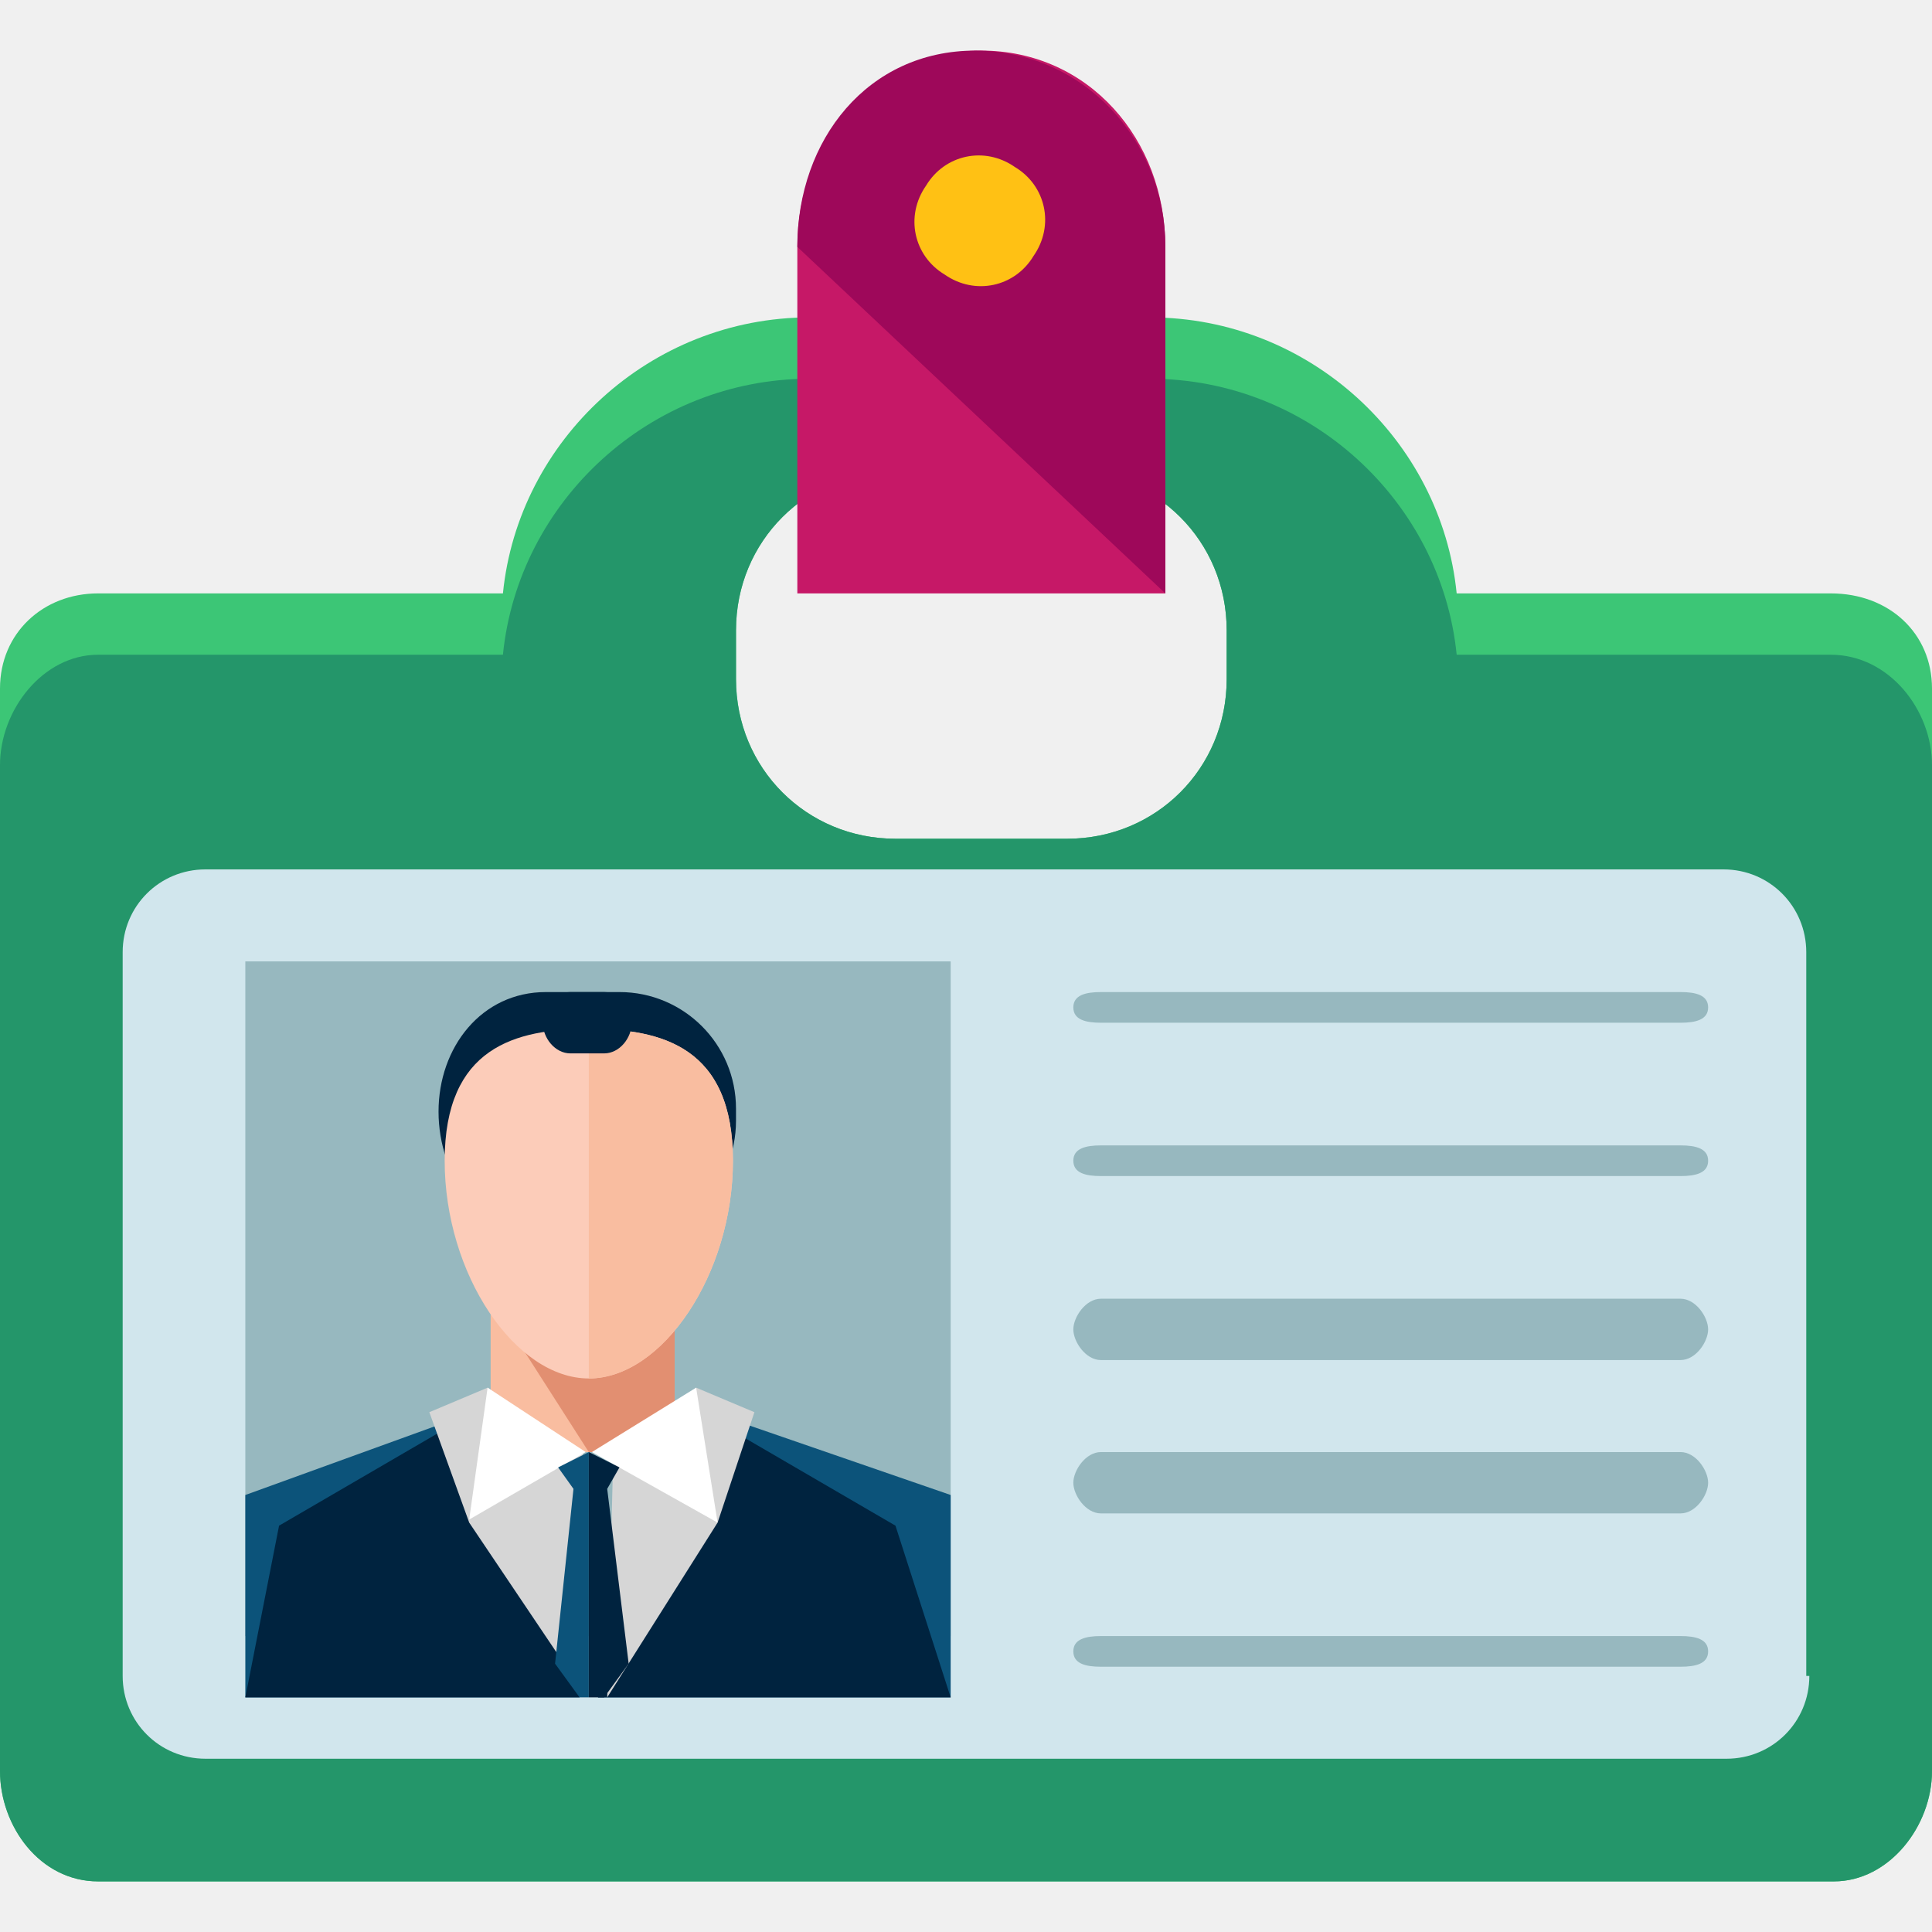
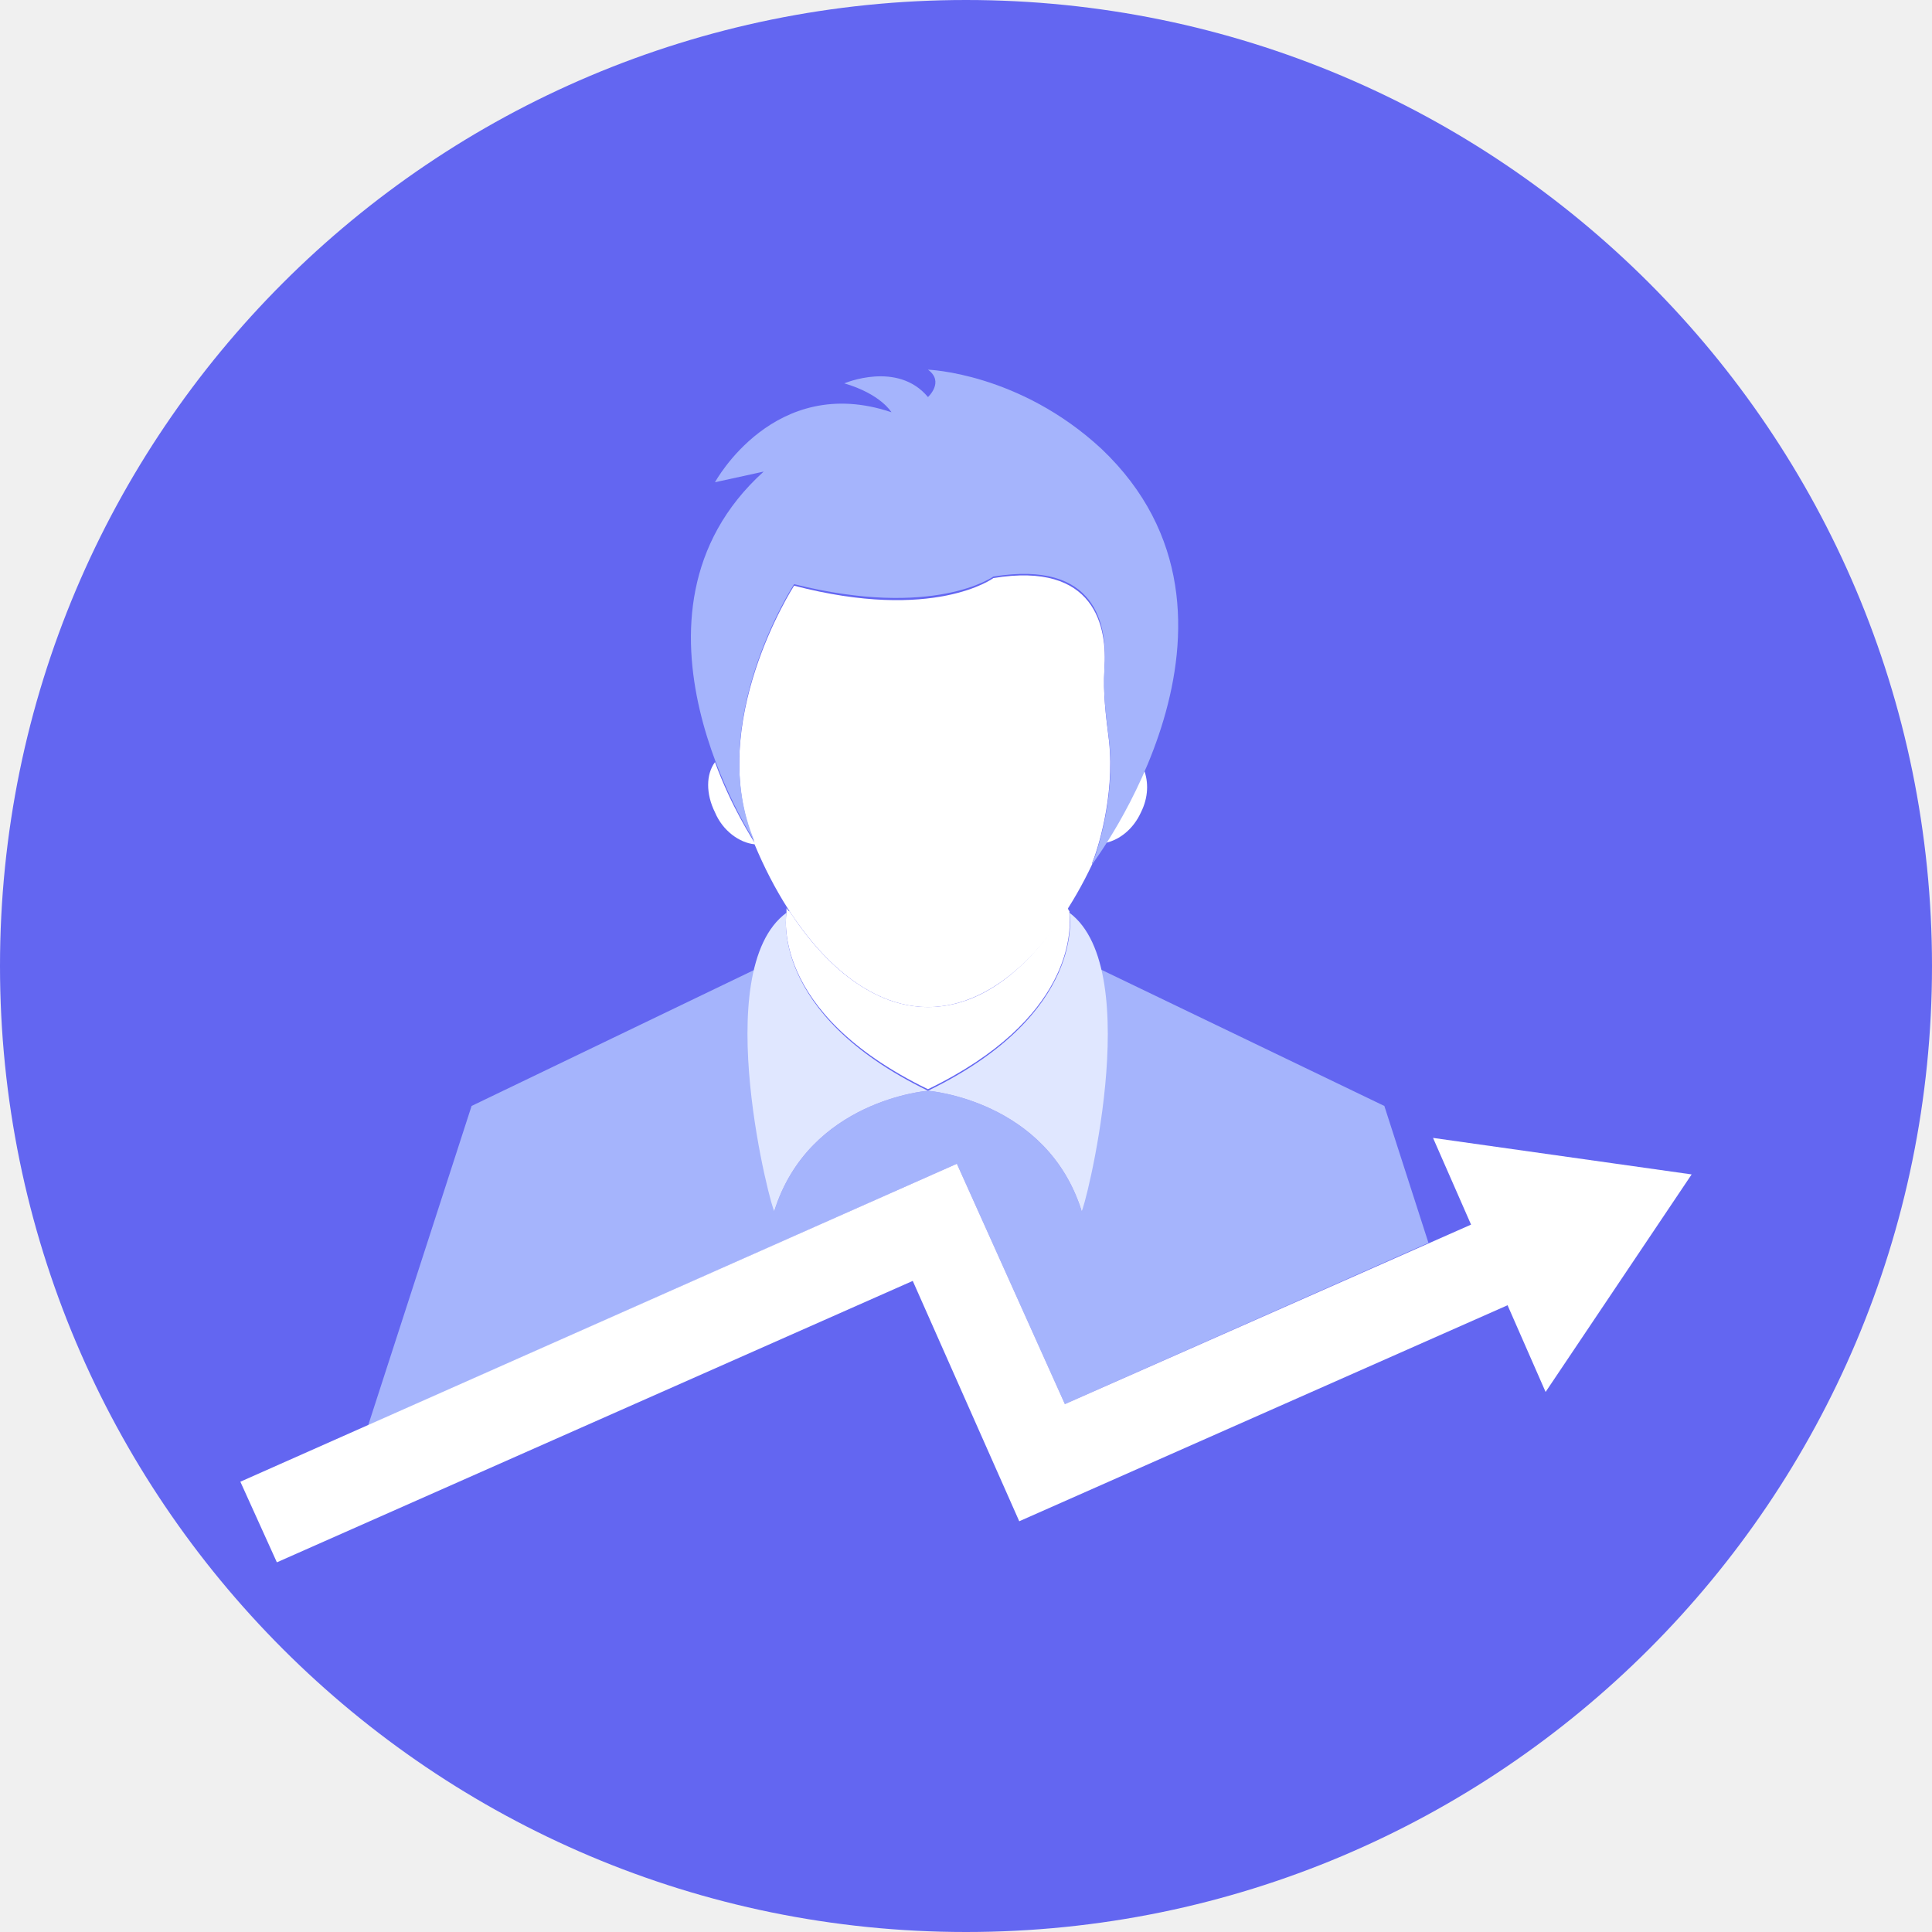
- <svg xmlns="http://www.w3.org/2000/svg" version="1.1" id="Layer_1" viewBox="0 0 490.213 490.213" xml:space="preserve">
-   <path style="fill:#3CC676;" d="M464.535,150.565h-94.93c-3.891-38.906-37.35-70.03-77.812-70.03h-86.371  c-40.462,0-73.921,31.125-77.812,70.03H24.9c-14.006,0-24.9,10.115-24.9,24.122v274.675c0,14.006,10.116,28.012,24.9,28.012h440.413  c14.006,0,24.9-14.006,24.9-28.012V174.687C490.213,160.681,479.319,150.565,464.535,150.565z M311.246,172.353  c0,22.565-17.897,40.462-40.462,40.462H227.21c-22.565,0-40.462-17.897-40.462-40.462v-12.45c0-22.565,17.897-40.462,40.462-40.462  h43.574c22.565,0,40.462,17.897,40.462,40.462V172.353z" />
-   <path style="fill:#24966A;" d="M464.535,166.128h-94.93c-3.891-38.906-37.35-70.03-77.812-70.03h-86.371  c-40.462,0-73.921,31.125-77.812,70.03H24.9c-14.006,0-24.9,14.006-24.9,28.012v255.222c0,14.006,10.116,28.012,24.9,28.012h440.413  c14.006,0,24.9-14.006,24.9-28.012V194.14C490.213,180.134,479.319,166.128,464.535,166.128z M311.246,172.353  c0,22.565-17.897,40.462-40.462,40.462H227.21c-22.565,0-40.462-17.897-40.462-40.462v-12.45c0-22.565,17.897-40.462,40.462-40.462  h43.574c22.565,0,40.462,17.897,40.462,40.462V172.353z" />
-   <path style="fill:#D1E6ED;" d="M459.088,425.24c0,11.672-9.337,21.009-21.009,21.009H52.134c-11.672,0-21.009-9.337-21.009-21.009  V241.605c0-11.672,9.337-21.009,21.009-21.009h385.167c11.672,0,21.009,9.337,21.009,21.009V425.24H459.088z" />
-   <path style="fill:#C61867;" d="M295.684,150.565V62.638c0-27.234-19.453-49.799-46.687-49.799S202.31,35.404,202.31,62.638v87.927  H295.684z" />
-   <path style="fill:#9E085A;" d="M295.684,150.565V62.638c0-27.234-21.009-49.799-48.243-49.799S202.31,35.404,202.31,62.638" />
-   <rect x="62.249" y="243.939" style="fill:#97B8BF;" width="178.967" height="171.185" />
-   <path style="fill:#00233F;" d="M186.748,284.401c0,16.34-13.228,29.568-29.568,29.568h-18.675c-16.34,0-27.234-15.562-27.234-31.903  l0,0c0-16.34,10.894-30.347,27.234-30.347h18.675c16.34,0,29.568,13.228,29.568,29.568V284.401z" />
-   <rect x="124.498" y="329.532" style="fill:#F9BDA0;" width="46.687" height="38.906" />
-   <polygon style="fill:#E28F71;" points="171.185,368.438 149.398,368.438 124.498,329.532 171.185,329.532 " />
-   <path style="fill:#FCCCB9;" d="M185.97,294.517c0,28.79-17.897,55.246-36.571,55.246c-18.675,0-36.571-26.456-36.571-55.246  c0-28.79,17.897-33.459,36.571-33.459S185.97,265.726,185.97,294.517z" />
-   <path style="fill:#F9BDA0;" d="M149.398,261.058c18.675,0,36.571,4.669,36.571,33.459s-17.897,55.246-36.571,55.246" />
-   <path style="fill:#00233F;" d="M160.292,259.501c0,3.891-3.112,7.781-7.003,7.781h-8.559c-3.891,0-7.003-3.891-7.003-7.781l0,0  c0-3.891,3.112-7.781,7.003-7.781h8.559C157.179,251.72,160.292,255.611,160.292,259.501L160.292,259.501z" />
-   <polygon style="fill:#0C537A;" points="124.498,356.766 62.249,379.331 62.249,430.687 147.064,430.687 " />
-   <polygon style="fill:#00233F;" points="122.942,356.766 70.809,387.112 62.249,430.687 147.064,430.687 " />
-   <polygon style="fill:#D6D6D6;" points="123.72,352.097 108.936,358.322 119.052,386.334 147.842,429.131 147.842,368.438 " />
-   <polygon style="fill:#FFFFFF;" points="123.72,352.097 148.62,368.438 119.052,385.556 " />
-   <polygon style="fill:#0C537A;" points="175.854,356.766 241.216,379.331 241.216,430.687 151.733,430.687 " />
-   <polygon style="fill:#00233F;" points="175.076,356.766 227.21,387.112 241.216,430.687 151.733,430.687 " />
-   <polygon style="fill:#D6D6D6;" points="176.632,352.097 191.416,358.322 182.079,386.334 154.067,430.687 155.623,368.438 " />
-   <polygon style="fill:#FFFFFF;" points="176.632,352.097 150.176,368.438 182.079,386.334 " />
-   <polygon style="fill:#0C537A;" points="141.617,372.328 145.508,377.775 140.839,422.128 147.064,430.687 149.398,430.687   149.398,368.438 " />
-   <polygon style="fill:#00233F;" points="157.179,372.328 154.067,377.775 159.514,422.128 153.289,430.687 149.398,430.687   149.398,368.438 " />
-   <path style="fill:#FFC114;" d="M262.225,64.973c-4.669,7.781-14.784,10.116-22.565,4.669c-7.781-4.669-10.115-14.784-4.669-22.565  c4.669-7.781,14.784-10.115,22.565-4.669C265.337,47.076,267.672,57.191,262.225,64.973z" />
-   <g>
-     <path style="fill:#97B8BF;" d="M433.41,255.611c0,3.112-3.112,3.891-7.003,3.891H279.343c-3.891,0-7.003-0.778-7.003-3.891l0,0   c0-3.112,3.112-3.891,7.003-3.891h147.064C430.298,251.72,433.41,252.498,433.41,255.611L433.41,255.611z" />
-     <path style="fill:#97B8BF;" d="M433.41,294.517c0,3.112-3.112,3.891-7.003,3.891H279.343c-3.891,0-7.003-0.778-7.003-3.891l0,0   c0-3.112,3.112-3.891,7.003-3.891h147.064C430.298,290.626,433.41,291.404,433.41,294.517L433.41,294.517z" />
-     <path style="fill:#97B8BF;" d="M433.41,337.313c0,3.112-3.112,7.781-7.003,7.781H279.343c-3.891,0-7.003-4.669-7.003-7.781l0,0   c0-3.112,3.112-7.781,7.003-7.781h147.064C430.298,329.532,433.41,334.201,433.41,337.313L433.41,337.313z" />
-     <path style="fill:#97B8BF;" d="M433.41,376.219c0,3.112-3.112,7.781-7.003,7.781H279.343c-3.891,0-7.003-4.669-7.003-7.781l0,0   c0-3.112,3.112-7.781,7.003-7.781h147.064C430.298,368.438,433.41,373.106,433.41,376.219L433.41,376.219z" />
-     <path style="fill:#97B8BF;" d="M433.41,419.015c0,3.112-3.112,3.891-7.003,3.891H279.343c-3.891,0-7.003-0.778-7.003-3.891l0,0   c0-3.112,3.112-3.891,7.003-3.891h147.064C430.298,415.125,433.41,415.903,433.41,419.015L433.41,419.015z" />
+ <svg xmlns="http://www.w3.org/2000/svg" height="800px" width="800px" version="1.1" id="Layer_1" viewBox="0 0 508 508" xml:space="preserve" fill="#000000">
+   <g id="SVGRepo_bgCarrier" stroke-width="0" />
+   <g id="SVGRepo_tracerCarrier" stroke-linecap="round" stroke-linejoin="round" />
+   <g id="SVGRepo_iconCarrier">
+     <circle style="fill:#6366f1;" cx="254" cy="254" r="254" />
+     <path style="fill:#ffffff;" d="M244,286.4L244,286.4L244,286.4C202,266,206.8,240,206.8,240c0-0.4,0-0.8,0-1.2 c0.4,0.4,0.4,0.8,0.8,0.8c9.6,14.8,22.4,25.2,36.4,25.2s26.4-10,36-25.2c0.4-0.4,0.4-0.8,0.8-1.2c0,0.4,0,0.8,0.4,1.2c0,0,0,0,0,0.8 C281.6,244.8,282,268,244,286.4z" />
+     <path style="fill:#ffffff;" d="M244,286.4L244,286.4L244,286.4L244,286.4z" />
+     <path style="fill:#a5b4fc;" d="M375.6,326.8L280,369.2L251.6,306L96.8,374.8l27.2-84l74.8-36c0,12.8,0.4,35.2,4.8,63.6 c9.2-29.2,40.4-31.6,40.4-31.6s31.2,2.4,40.4,31.6c4-28.4,4.8-50.8,4.8-63.6l74.8,36L375.6,326.8z" />
+     <g>
+       <path style="fill:#e0e7ff;" d="M281.2,240c0,0,4.8,26.4-37.2,46.8c0,0,31.2,2.4,40.4,31.6C284.8,319.6,301.6,255.2,281.2,240z" />
+       <path style="fill:#e0e7ff;" d="M206.8,240c0,0-4.8,26.4,37.2,46.8c0,0-31.2,2.4-40.4,31.6C203.2,319.6,186,255.2,206.8,240z" />
+     </g>
+     <g>
+       <path style="fill:#ffffff;" d="M287.2,226.8c0,0.4,0,0.4,0,0.4c-10,21.2-25.6,37.6-43.2,37.6c-18.8,0-35.6-18.8-45.6-42.8 c-4-0.4-8.4-3.6-10.4-8.4c-2.4-4.8-2.4-10,0-13.2c4.4,12,10,20.4,10.4,21.2c-13.2-31.2,10.4-67.6,10.4-67.6c36.8,9.6,52.4-2,52.4-2 c26.8-4.4,30,12.8,29.2,24c-0.4,6.4,0.4,12.4,1.2,18.8C293.2,209.6,288.4,224,287.2,226.8z" />
+       <path style="fill:#ffffff;" d="M300,213.6c-2,4.4-5.6,7.2-9.2,8c2.8-4.4,6.8-11.2,10-19.2C302,205.6,302,209.6,300,213.6z" />
+     </g>
+     <g>
+       <path style="fill:#a5b4fc;" d="M244,97.2c0,0,24,0.8,45.6,20.8c46.8,44.4-2.4,109.2-2.4,109.2s6.4-16,4.4-32.8 c-0.8-6-1.6-12.4-1.2-18.8c0.8-11.2-2-28.4-29.2-24c0,0-15.6,11.2-52.4,2c0,0-23.6,36.4-10.4,67.6c0,0-39.2-59.6,2.4-97.2 l-12.8,2.8c0,0,15.6-28.8,46.4-18.4c0,0-2.8-4.8-12.4-7.6c0,0,14-6,22,3.6C244,104.4,248.4,100.4,244,97.2z" />
+       <path style="fill:#a5b4fc;" d="M290.8,221.6c-2.4,3.6-3.6,5.6-3.6,5.6s0,0,0-0.4c0.8-1.6,1.6-3.2,2-4.8 C290,222,290.4,221.6,290.8,221.6z" />
+     </g>
+     <polygon style="fill:#ffffff;" points="444.8,308.8 376.8,299.2 386.8,322 280,369.2 251.6,306 63.2,389.6 72.8,410.8 240,336.8 268,400 396.4,343.2 406.4,366 " />
  </g>
</svg>
